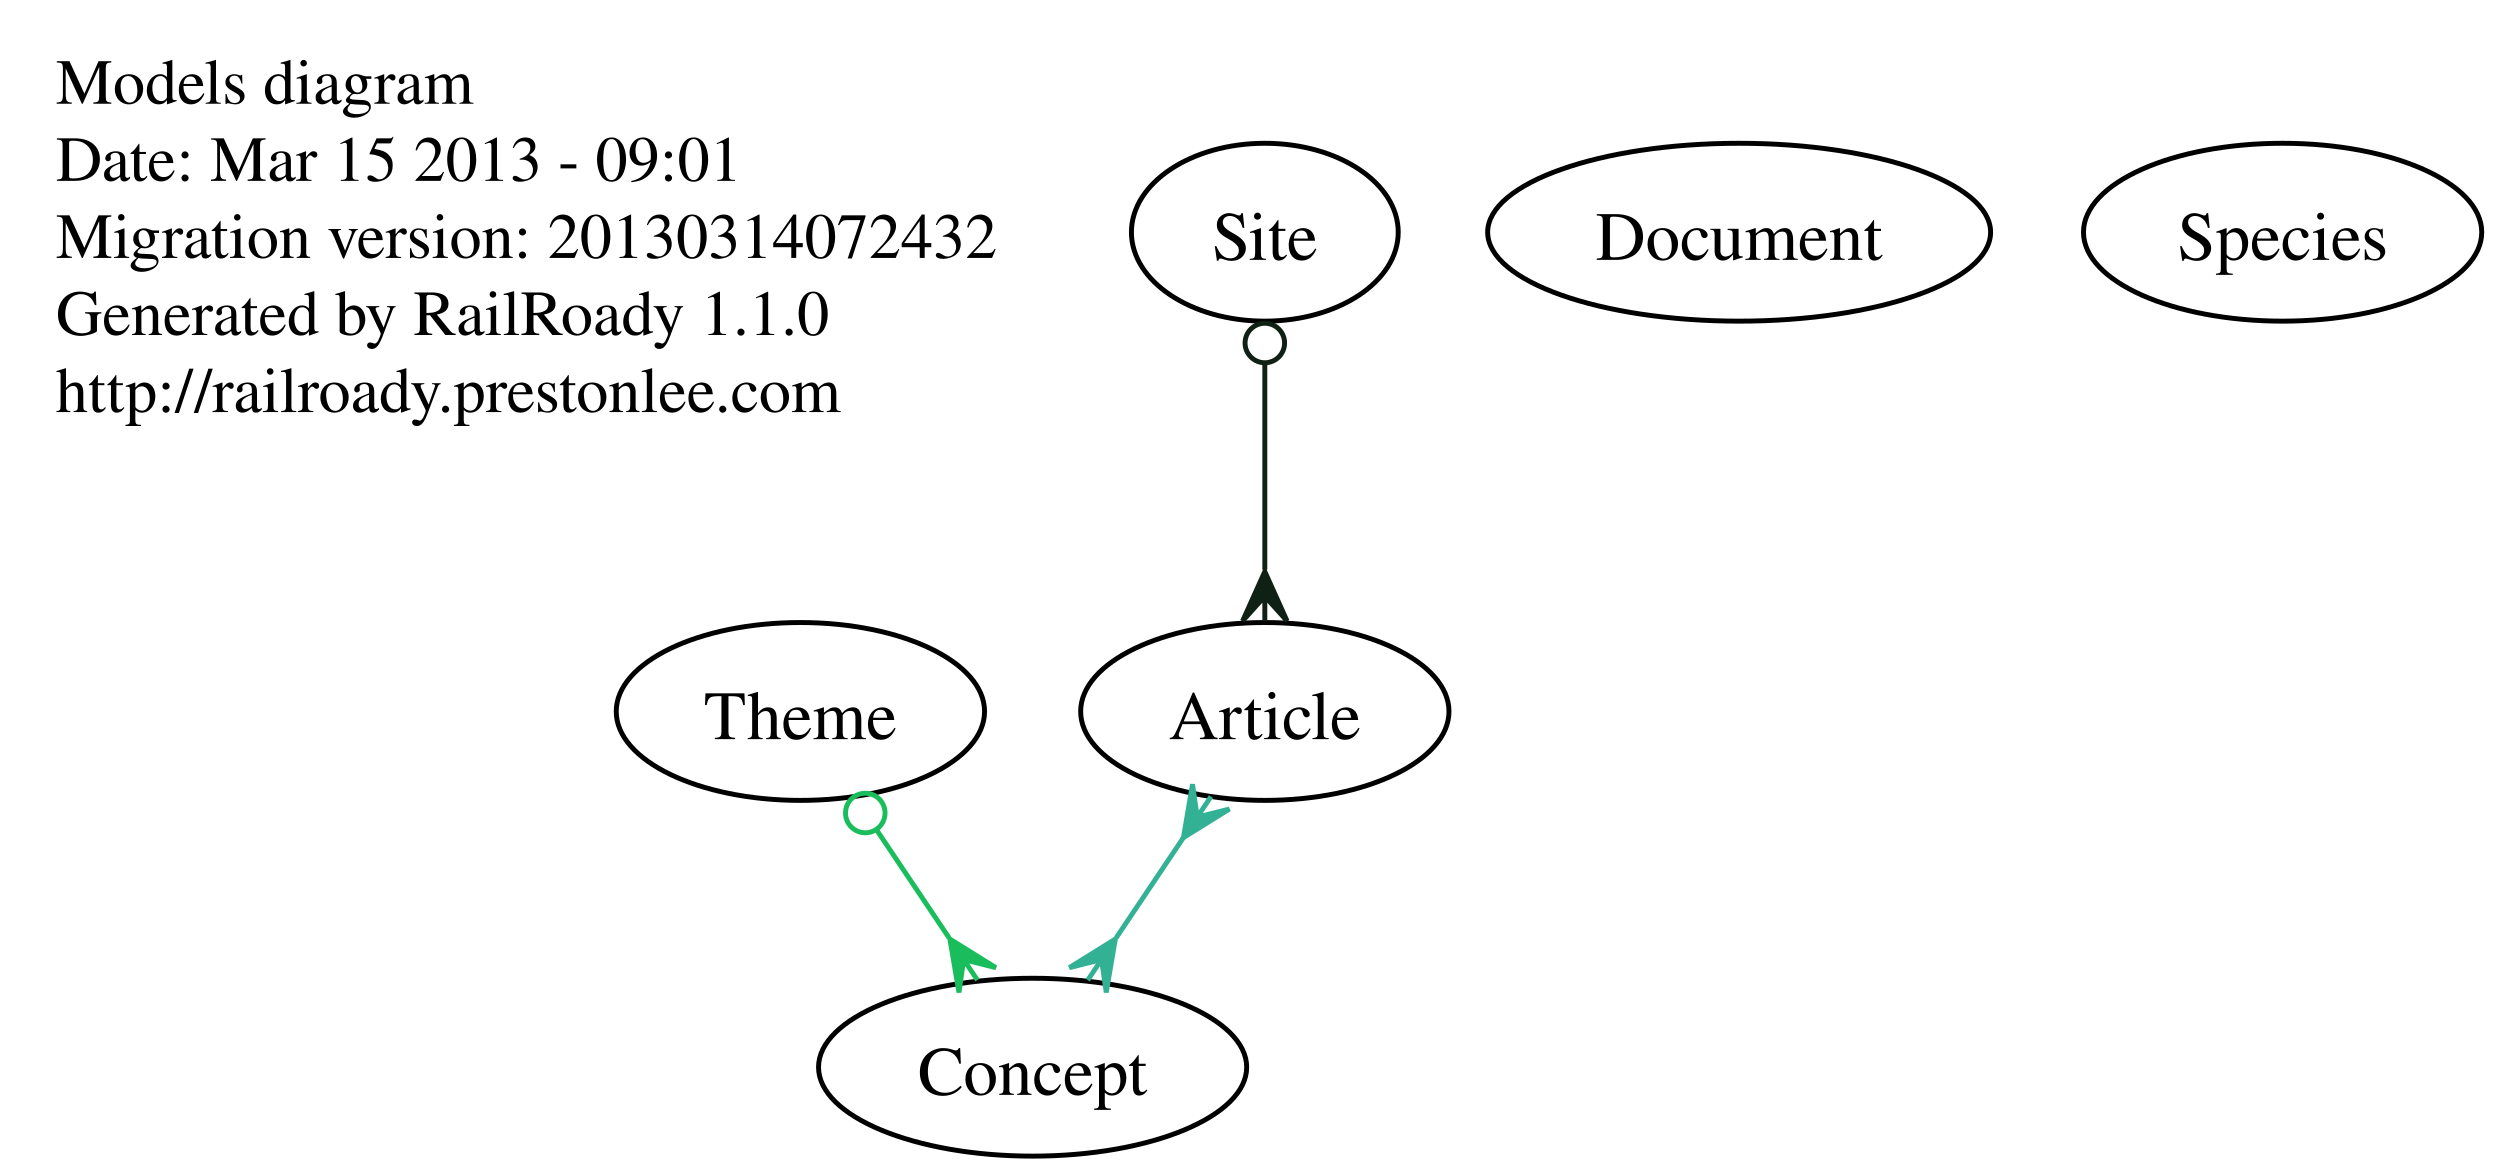
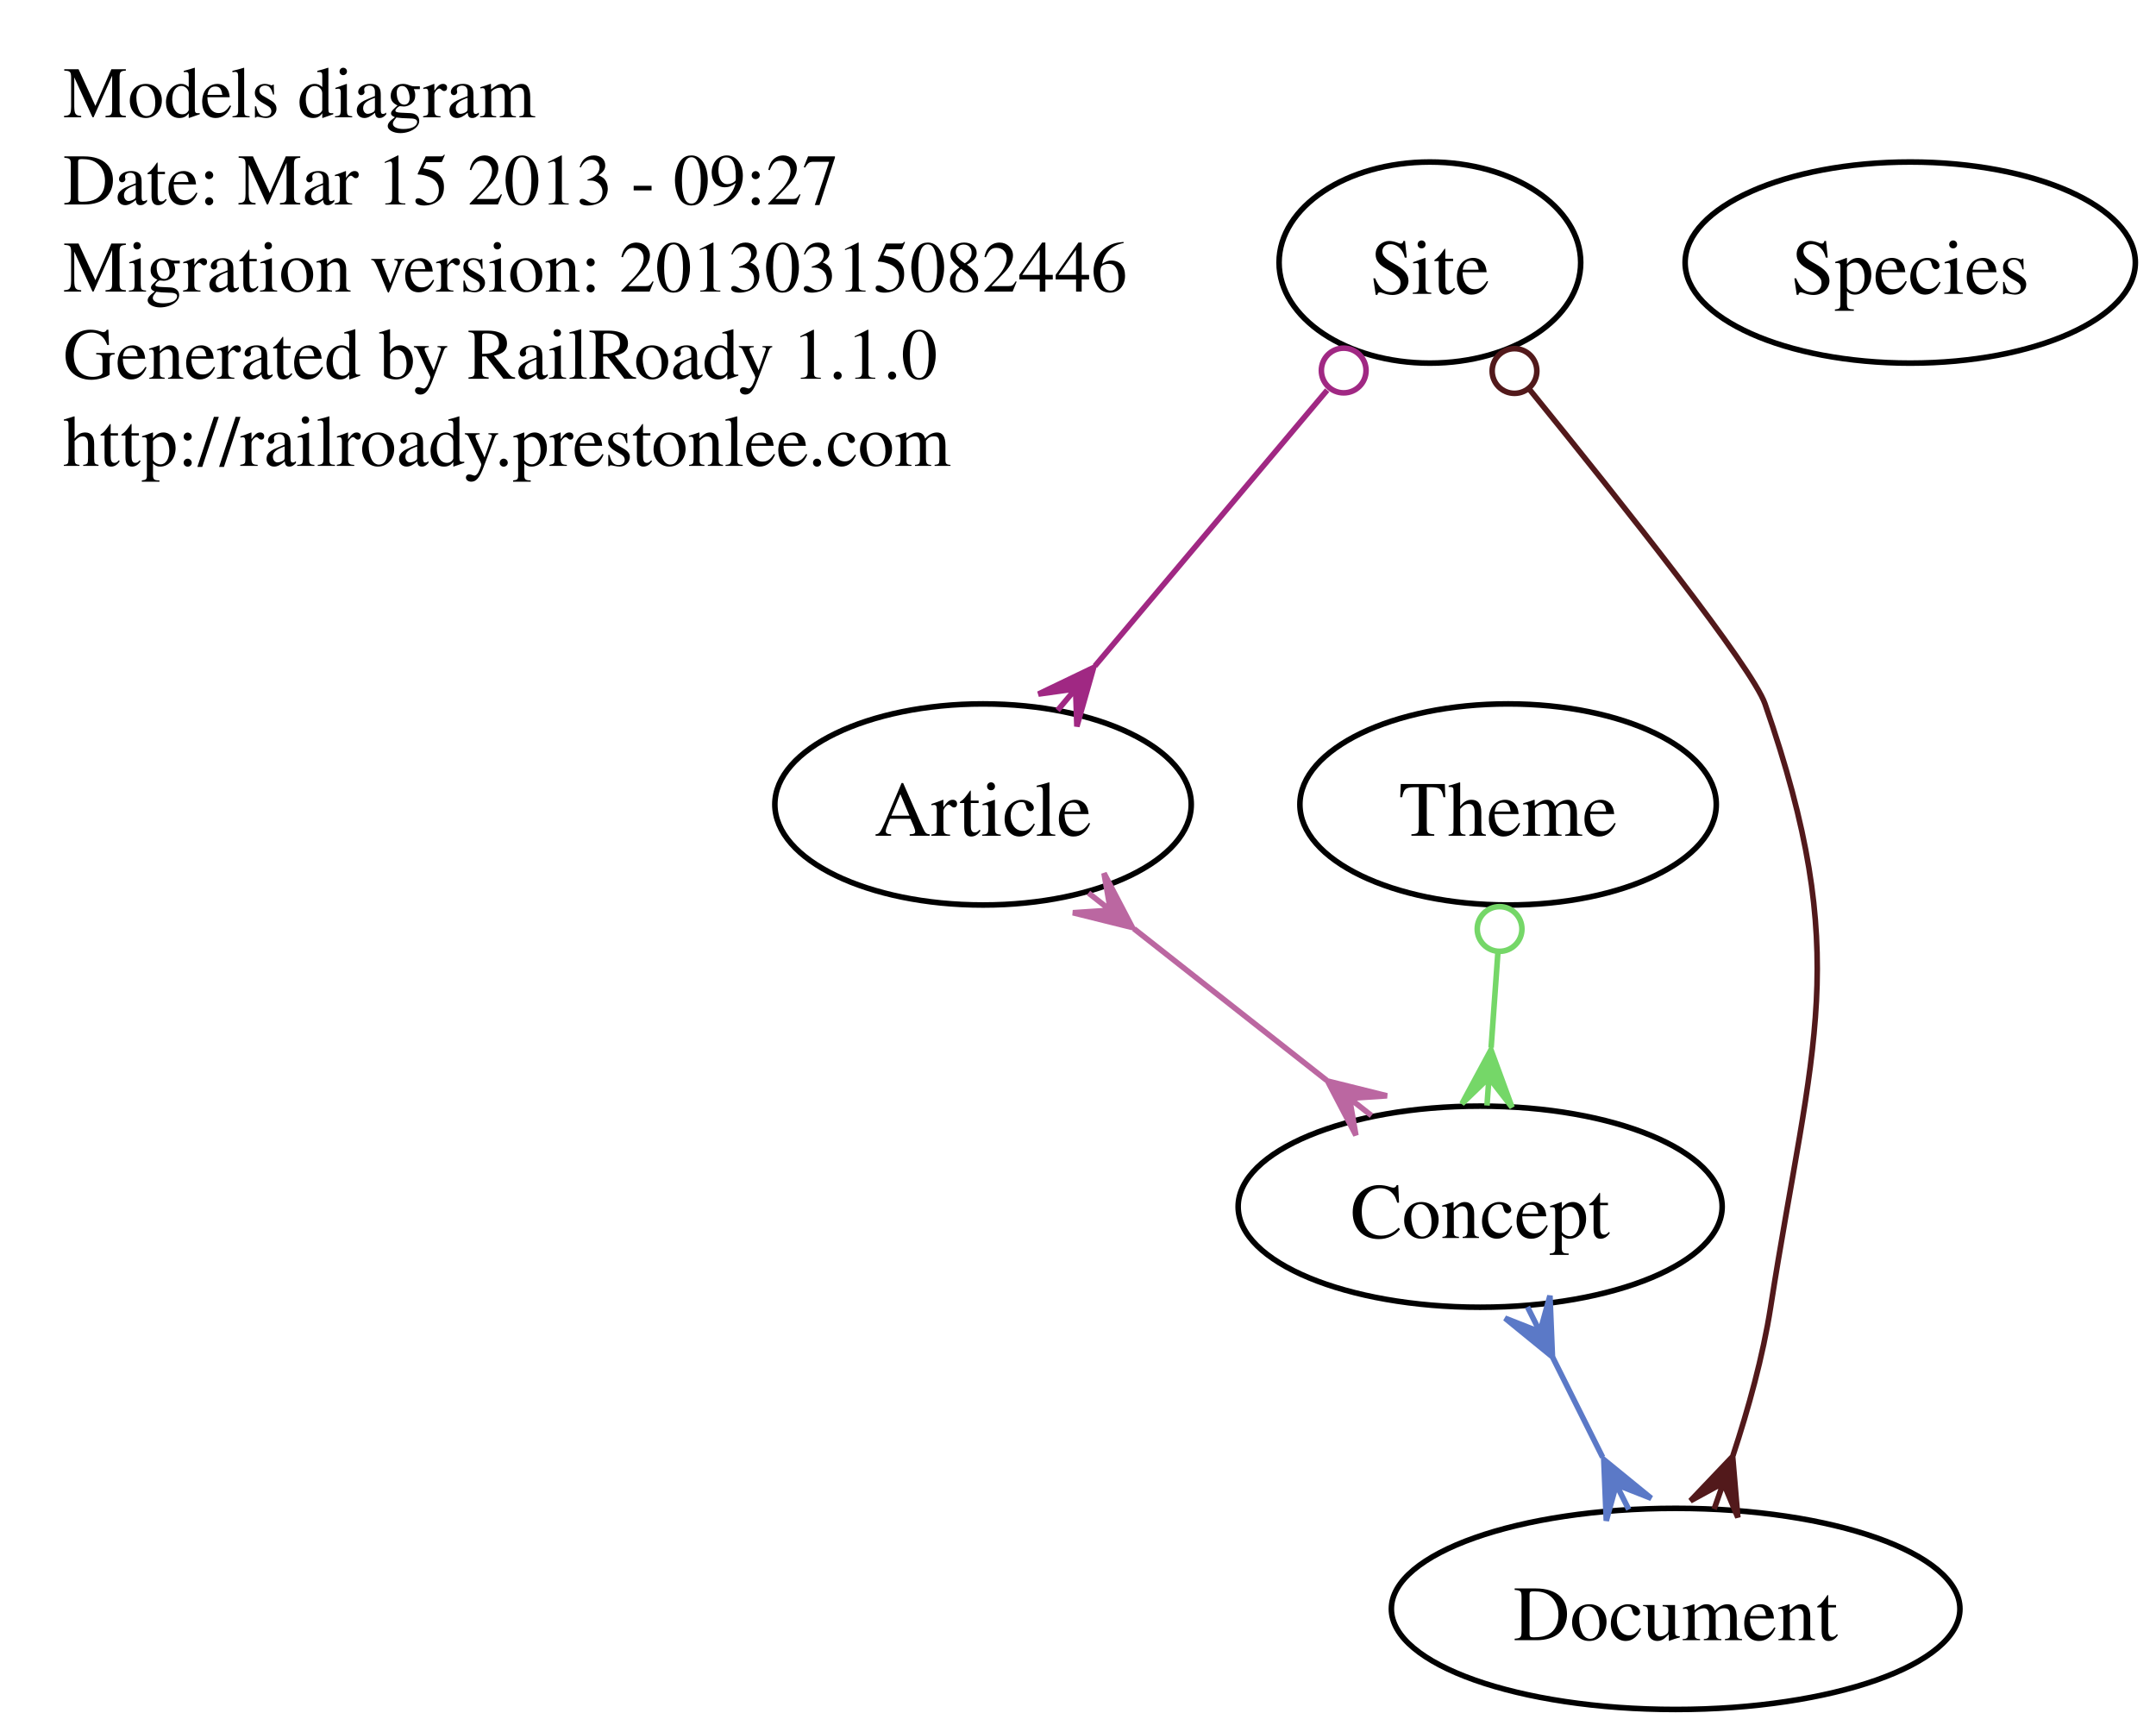
- <svg xmlns="http://www.w3.org/2000/svg" width="506pt" height="238pt" viewBox="0.00 0.00 506.00 238.00">
-   <g id="graph0" class="graph" transform="scale(1 1) rotate(0) translate(4 234)">
-     <polygon fill="white" stroke="white" points="-4,5 -4,-234 503,-234 503,5 -4,5" />
+ <svg xmlns="http://www.w3.org/2000/svg" width="386pt" height="310pt" viewBox="0.00 0.00 386.00 310.00">
+   <g id="graph0" class="graph" transform="scale(1 1) rotate(0) translate(4 306)">
+     <polygon fill="white" stroke="white" points="-4,5 -4,-306 383,-306 383,5 -4,5" />
    <g id="node1" class="node">
-       <text text-anchor="start" x="7.312" y="-213" font-family="Times,serif" font-size="13.00">Models diagram</text>
-       <text text-anchor="start" x="7.312" y="-197.4" font-family="Times,serif" font-size="13.00">Date: Mar 15 2013 - 09:01</text>
-       <text text-anchor="start" x="7.312" y="-181.8" font-family="Times,serif" font-size="13.00">Migration version: 20130314072432</text>
-       <text text-anchor="start" x="7.312" y="-166.2" font-family="Times,serif" font-size="13.00">Generated by RailRoady 1.1.0</text>
-       <text text-anchor="start" x="7.312" y="-150.6" font-family="Times,serif" font-size="13.00">http://railroady.prestonlee.com</text>
+       <text text-anchor="start" x="7.312" y="-285" font-family="Times,serif" font-size="13.00">Models diagram</text>
+       <text text-anchor="start" x="7.312" y="-269.4" font-family="Times,serif" font-size="13.00">Date: Mar 15 2013 - 09:27</text>
+       <text text-anchor="start" x="7.312" y="-253.8" font-family="Times,serif" font-size="13.00">Migration version: 20130315082446</text>
+       <text text-anchor="start" x="7.312" y="-238.2" font-family="Times,serif" font-size="13.00">Generated by RailRoady 1.1.0</text>
+       <text text-anchor="start" x="7.312" y="-222.6" font-family="Times,serif" font-size="13.00">http://railroady.prestonlee.com</text>
    </g>
    <g id="node2" class="node">
-       <ellipse fill="none" stroke="black" cx="252" cy="-90" rx="37.274" ry="18" />
-       <text text-anchor="middle" x="252" y="-84.4" font-family="Times,serif" font-size="14.00">Article</text>
+       <ellipse fill="none" stroke="black" cx="172" cy="-162" rx="37.274" ry="18" />
+       <text text-anchor="middle" x="172" y="-156.4" font-family="Times,serif" font-size="14.00">Article</text>
    </g>
    <g id="node3" class="node">
-       <ellipse fill="none" stroke="black" cx="205" cy="-18" rx="43.328" ry="18" />
-       <text text-anchor="middle" x="205" y="-12.4" font-family="Times,serif" font-size="14.00">Concept</text>
+       <ellipse fill="none" stroke="black" cx="261" cy="-90" rx="43.328" ry="18" />
+       <text text-anchor="middle" x="261" y="-84.4" font-family="Times,serif" font-size="14.00">Concept</text>
    </g>
    <g id="edge1" class="edge">
-       <path fill="none" stroke="#33b194" d="M235.499,-64.424C231.101,-57.873 226.342,-50.786 221.921,-44.202" />
-       <polygon fill="#33b194" stroke="#33b194" points="235.525,-64.462 237.363,-75.273 238.312,-68.614 241.099,-72.765 241.099,-72.765 241.099,-72.765 238.312,-68.614 244.835,-70.256 235.525,-64.462 235.525,-64.462" />
-       <polygon fill="#33b194" stroke="#33b194" points="221.743,-43.936 219.904,-33.125 218.955,-39.785 216.168,-35.633 216.168,-35.633 216.168,-35.633 218.955,-39.785 212.432,-38.142 221.743,-43.936 221.743,-43.936" />
+       <path fill="none" stroke="#bb67a1" d="M199.014,-139.753C209.942,-131.158 222.542,-121.248 233.517,-112.616" />
+       <polygon fill="#bb67a1" stroke="#bb67a1" points="198.735,-139.973 188.093,-142.618 194.805,-143.064 190.875,-146.155 190.875,-146.155 190.875,-146.155 194.805,-143.064 193.657,-149.692 198.735,-139.973 198.735,-139.973" />
+       <polygon fill="#bb67a1" stroke="#bb67a1" points="233.677,-112.49 244.319,-109.845 237.607,-109.399 241.537,-106.308 241.537,-106.308 241.537,-106.308 237.607,-109.399 238.755,-102.771 233.677,-112.49 233.677,-112.49" />
    </g>
    <g id="node4" class="node">
-       <ellipse fill="none" stroke="black" cx="348" cy="-187" rx="50.896" ry="18" />
-       <text text-anchor="middle" x="348" y="-181.4" font-family="Times,serif" font-size="14.00">Document</text>
+       <ellipse fill="none" stroke="black" cx="296" cy="-18" rx="50.896" ry="18" />
+       <text text-anchor="middle" x="296" y="-12.4" font-family="Times,serif" font-size="14.00">Document</text>
+     </g>
+     <g id="edge2" class="edge">
+       <path fill="none" stroke="#5b79c7" d="M273.999,-63.002C276.914,-57.173 280.007,-50.987 282.924,-45.152" />
+       <polygon fill="#5b79c7" stroke="#5b79c7" points="273.945,-63.111 265.448,-70.043 271.709,-67.583 269.473,-72.055 269.473,-72.055 269.473,-72.055 271.709,-67.583 273.497,-74.067 273.945,-63.111 273.945,-63.111" />
+       <polygon fill="#5b79c7" stroke="#5b79c7" points="283.133,-44.733 291.63,-37.801 285.369,-40.261 287.605,-35.789 287.605,-35.789 287.605,-35.789 285.369,-40.261 283.581,-33.776 283.133,-44.733 283.133,-44.733" />
    </g>
    <g id="node5" class="node">
-       <ellipse fill="none" stroke="black" cx="252" cy="-187" rx="27" ry="18" />
-       <text text-anchor="middle" x="252" y="-181.4" font-family="Times,serif" font-size="14.00">Site</text>
+       <ellipse fill="none" stroke="black" cx="252" cy="-259" rx="27" ry="18" />
+       <text text-anchor="middle" x="252" y="-253.4" font-family="Times,serif" font-size="14.00">Site</text>
    </g>
-     <g id="edge2" class="edge">
-       <path fill="none" stroke="#0f2114" d="M252,-160.414C252,-147.518 252,-131.862 252,-118.685" />
-       <ellipse fill="none" stroke="#0f2114" cx="252" cy="-164.576" rx="4" ry="4" />
-       <polygon fill="#0f2114" stroke="#0f2114" points="252,-118.314 256.5,-108.314 252,-113.314 252,-108.314 252,-108.314 252,-108.314 252,-113.314 247.5,-108.314 252,-118.314 252,-118.314" />
+     <g id="edge3" class="edge">
+       <path fill="none" stroke="#a02883" d="M233.606,-236.157C221.178,-221.398 204.774,-201.919 192.018,-186.771" />
+       <ellipse fill="none" stroke="#a02883" cx="236.57" cy="-239.677" rx="4" ry="4" />
+       <polygon fill="#a02883" stroke="#a02883" points="191.796,-186.508 188.797,-175.96 188.576,-182.684 185.355,-178.859 185.355,-178.859 185.355,-178.859 188.576,-182.684 181.913,-181.758 191.796,-186.508 191.796,-186.508" />
+     </g>
+     <g id="edge4" class="edge">
+       <path fill="none" stroke="#52191b" d="M269.842,-236.283C286.702,-215.533 309.746,-186.479 312,-180 327.772,-134.663 320.42,-119.425 313,-72 311.62,-63.176 309.02,-53.816 306.262,-45.456" />
+       <ellipse fill="none" stroke="#52191b" cx="267.148" cy="-239.589" rx="4" ry="4" />
+       <polygon fill="#52191b" stroke="#52191b" points="306.205,-45.294 307.135,-34.367 304.547,-40.577 302.89,-35.859 302.89,-35.859 302.89,-35.859 304.547,-40.577 298.644,-37.351 306.205,-45.294 306.205,-45.294" />
    </g>
    <g id="node6" class="node">
-       <ellipse fill="none" stroke="black" cx="458" cy="-187" rx="40.303" ry="18" />
-       <text text-anchor="middle" x="458" y="-181.4" font-family="Times,serif" font-size="14.00">Species</text>
+       <ellipse fill="none" stroke="black" cx="338" cy="-259" rx="40.303" ry="18" />
+       <text text-anchor="middle" x="338" y="-253.4" font-family="Times,serif" font-size="14.00">Species</text>
    </g>
    <g id="node7" class="node">
-       <ellipse fill="none" stroke="black" cx="158" cy="-90" rx="37.274" ry="18" />
-       <text text-anchor="middle" x="158" y="-84.4" font-family="Times,serif" font-size="14.00">Theme</text>
+       <ellipse fill="none" stroke="black" cx="266" cy="-162" rx="37.274" ry="18" />
+       <text text-anchor="middle" x="266" y="-156.4" font-family="Times,serif" font-size="14.00">Theme</text>
    </g>
-     <g id="edge3" class="edge">
-       <path fill="none" stroke="#1abd5b" d="M173.528,-65.874C178.194,-58.924 183.336,-51.265 188.088,-44.188" />
-       <ellipse fill="none" stroke="#1abd5b" cx="171.131" cy="-69.444" rx="4" ry="4" />
-       <polygon fill="#1abd5b" stroke="#1abd5b" points="188.257,-43.936 197.568,-38.142 191.045,-39.785 193.832,-35.633 193.832,-35.633 193.832,-35.633 191.045,-39.785 190.096,-33.125 188.257,-43.936 188.257,-43.936" />
+     <g id="edge5" class="edge">
+       <path fill="none" stroke="#75d768" d="M264.189,-135.64C263.79,-130.063 263.367,-124.132 262.963,-118.476" />
+       <ellipse fill="none" stroke="#75d768" cx="264.479" cy="-139.707" rx="4" ry="4" />
+       <polygon fill="#75d768" stroke="#75d768" points="262.934,-118.079 266.71,-107.784 262.578,-113.092 262.222,-108.104 262.222,-108.104 262.222,-108.104 262.578,-113.092 257.733,-108.425 262.934,-118.079 262.934,-118.079" />
    </g>
  </g>
</svg>
